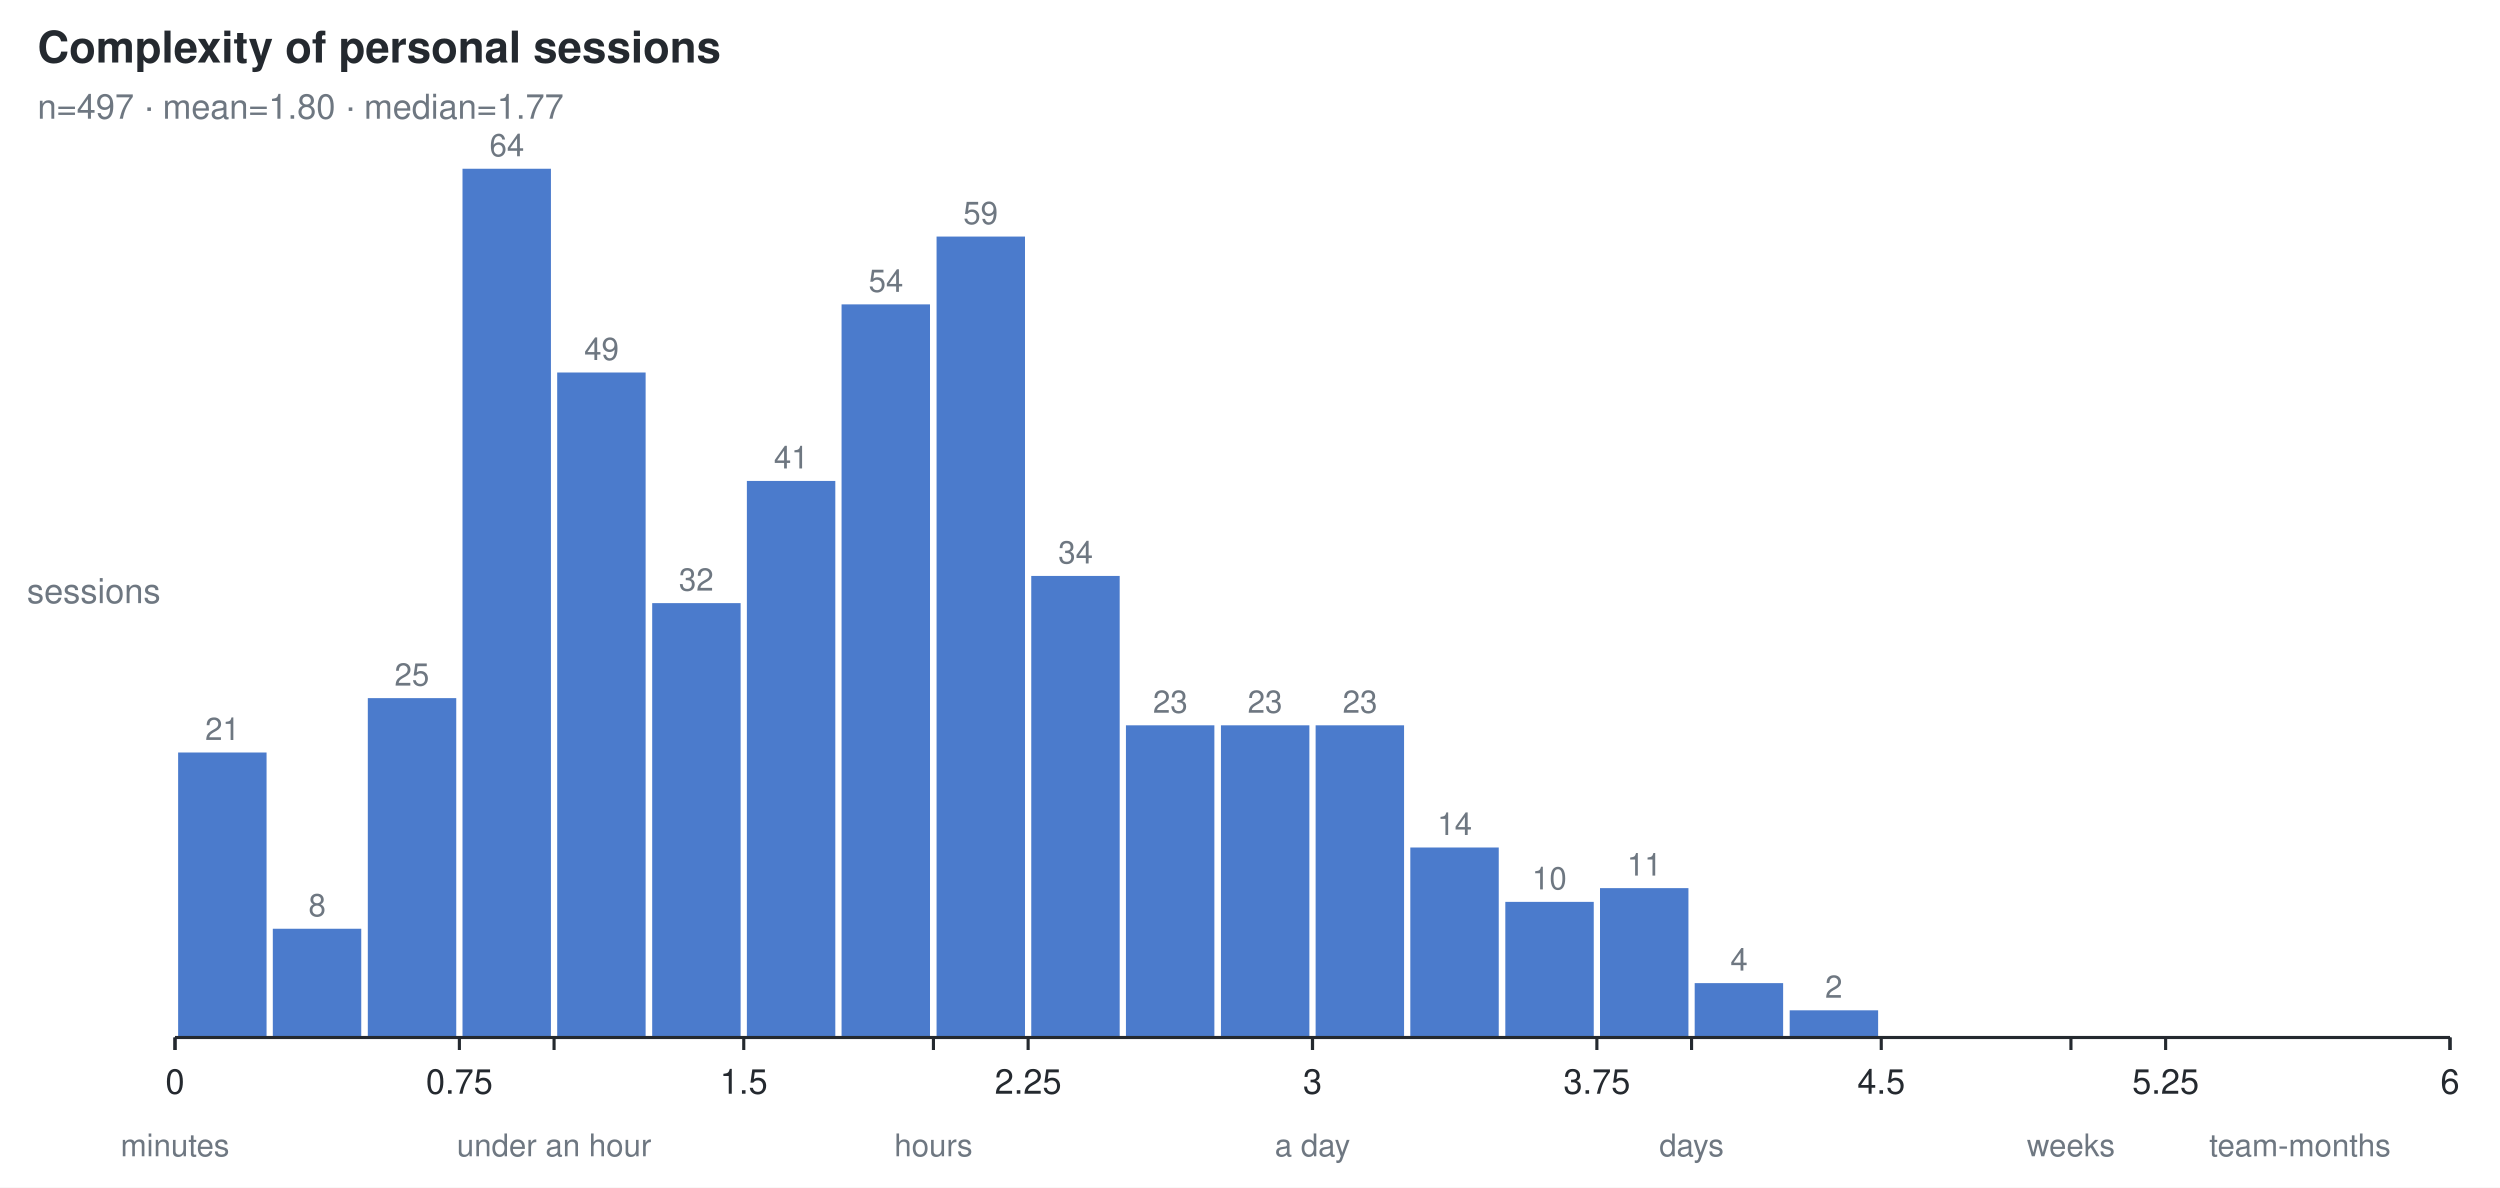
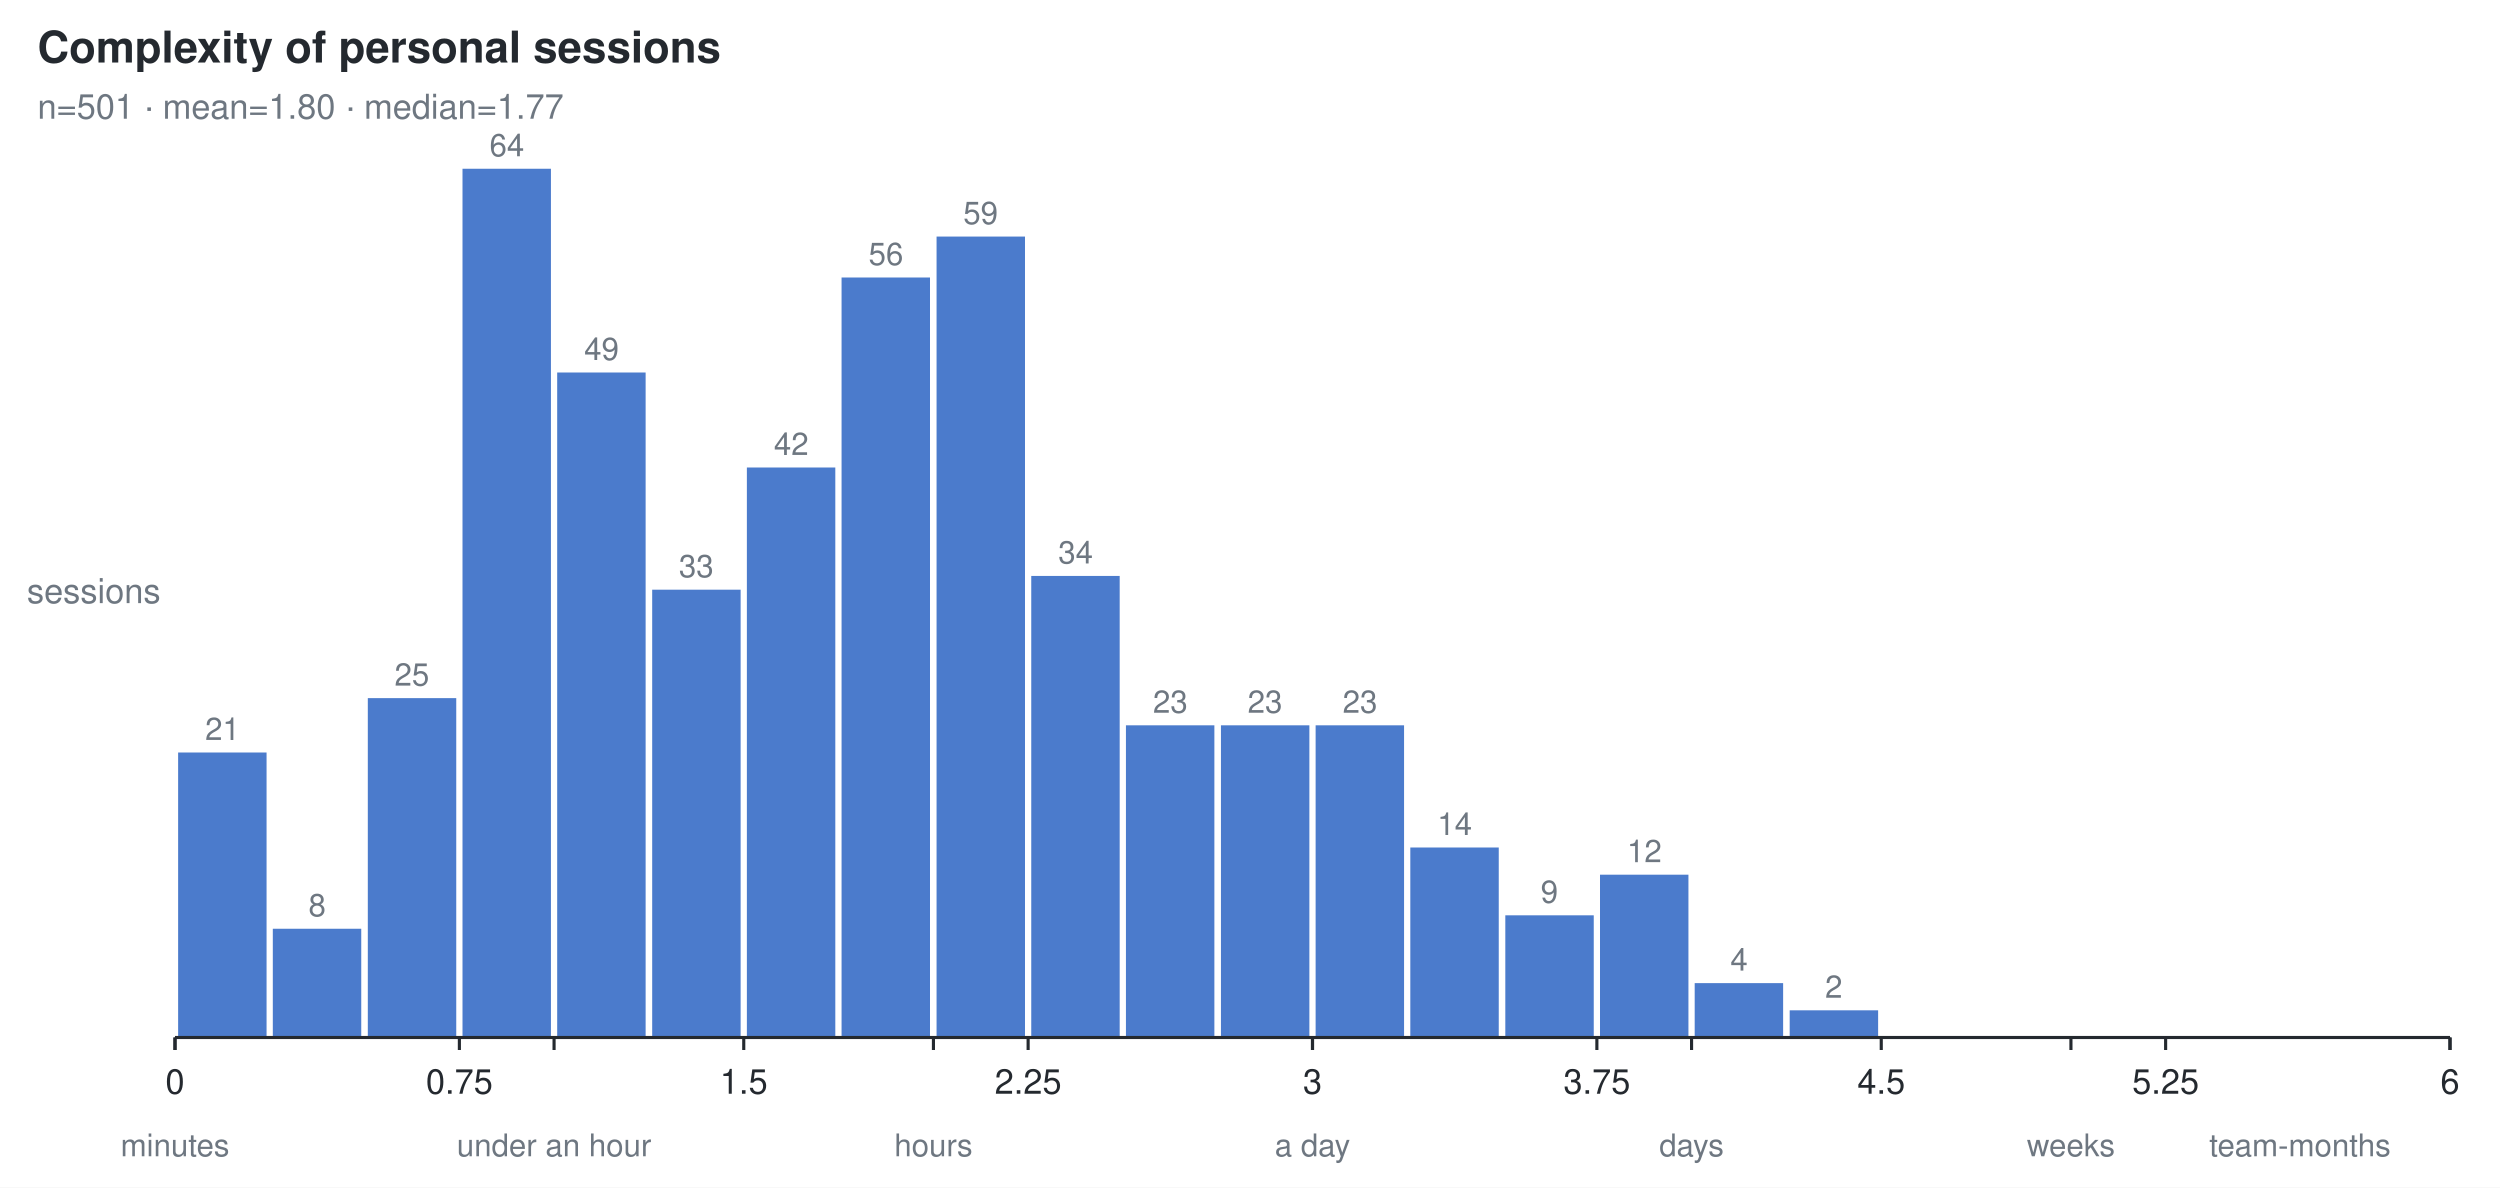
<svg xmlns="http://www.w3.org/2000/svg" width="800" height="380" viewBox="0 0 800 380">
  <rect width="800" height="380" fill="#ffffff" />
  <text x="12.0" y="20.0" font-family="-apple-system,Segoe UI,Helvetica,Arial,sans-serif" font-size="14" fill="#24292f" text-anchor="start" font-weight="600">Complexity of personal sessions</text>
-   <text x="12.0" y="38.0" font-family="-apple-system,Segoe UI,Helvetica,Arial,sans-serif" font-size="11" fill="#6e7781" text-anchor="start">n=497 · mean=1.80 · median=1.77</text>
+   <text x="12.0" y="38.0" font-family="-apple-system,Segoe UI,Helvetica,Arial,sans-serif" font-size="11" fill="#6e7781" text-anchor="start">n=501 · mean=1.80 · median=1.77</text>
  <rect x="57.0" y="240.8" width="28.3" height="91.2" fill="#4b7bcc" />
  <text x="71.2" y="236.8" font-family="-apple-system,Segoe UI,Helvetica,Arial,sans-serif" font-size="10" fill="#6e7781" text-anchor="middle">21</text>
  <rect x="87.3" y="297.2" width="28.3" height="34.8" fill="#4b7bcc" />
  <text x="101.5" y="293.2" font-family="-apple-system,Segoe UI,Helvetica,Arial,sans-serif" font-size="10" fill="#6e7781" text-anchor="middle">8</text>
  <rect x="117.7" y="223.4" width="28.3" height="108.6" fill="#4b7bcc" />
  <text x="131.8" y="219.4" font-family="-apple-system,Segoe UI,Helvetica,Arial,sans-serif" font-size="10" fill="#6e7781" text-anchor="middle">25</text>
  <rect x="148.0" y="54.0" width="28.3" height="278.0" fill="#4b7bcc" />
  <text x="162.2" y="50.0" font-family="-apple-system,Segoe UI,Helvetica,Arial,sans-serif" font-size="10" fill="#6e7781" text-anchor="middle">64</text>
  <rect x="178.3" y="119.2" width="28.3" height="212.8" fill="#4b7bcc" />
  <text x="192.5" y="115.2" font-family="-apple-system,Segoe UI,Helvetica,Arial,sans-serif" font-size="10" fill="#6e7781" text-anchor="middle">49</text>
-   <rect x="208.7" y="193.0" width="28.3" height="139.0" fill="#4b7bcc" />
-   <text x="222.8" y="189.0" font-family="-apple-system,Segoe UI,Helvetica,Arial,sans-serif" font-size="10" fill="#6e7781" text-anchor="middle">32</text>
-   <rect x="239.0" y="153.9" width="28.3" height="178.1" fill="#4b7bcc" />
-   <text x="253.2" y="149.9" font-family="-apple-system,Segoe UI,Helvetica,Arial,sans-serif" font-size="10" fill="#6e7781" text-anchor="middle">41</text>
-   <rect x="269.3" y="97.4" width="28.3" height="234.6" fill="#4b7bcc" />
-   <text x="283.5" y="93.4" font-family="-apple-system,Segoe UI,Helvetica,Arial,sans-serif" font-size="10" fill="#6e7781" text-anchor="middle">54</text>
+   <rect x="208.7" y="188.7" width="28.3" height="143.3" fill="#4b7bcc" />
+   <text x="222.8" y="184.7" font-family="-apple-system,Segoe UI,Helvetica,Arial,sans-serif" font-size="10" fill="#6e7781" text-anchor="middle">33</text>
+   <rect x="239.0" y="149.6" width="28.3" height="182.4" fill="#4b7bcc" />
+   <text x="253.2" y="145.6" font-family="-apple-system,Segoe UI,Helvetica,Arial,sans-serif" font-size="10" fill="#6e7781" text-anchor="middle">42</text>
+   <rect x="269.3" y="88.8" width="28.3" height="243.2" fill="#4b7bcc" />
+   <text x="283.5" y="84.8" font-family="-apple-system,Segoe UI,Helvetica,Arial,sans-serif" font-size="10" fill="#6e7781" text-anchor="middle">56</text>
  <rect x="299.7" y="75.7" width="28.3" height="256.3" fill="#4b7bcc" />
  <text x="313.8" y="71.7" font-family="-apple-system,Segoe UI,Helvetica,Arial,sans-serif" font-size="10" fill="#6e7781" text-anchor="middle">59</text>
  <rect x="330.0" y="184.3" width="28.3" height="147.7" fill="#4b7bcc" />
  <text x="344.2" y="180.3" font-family="-apple-system,Segoe UI,Helvetica,Arial,sans-serif" font-size="10" fill="#6e7781" text-anchor="middle">34</text>
  <rect x="360.3" y="232.1" width="28.3" height="99.9" fill="#4b7bcc" />
  <text x="374.5" y="228.1" font-family="-apple-system,Segoe UI,Helvetica,Arial,sans-serif" font-size="10" fill="#6e7781" text-anchor="middle">23</text>
  <rect x="390.7" y="232.1" width="28.3" height="99.9" fill="#4b7bcc" />
  <text x="404.8" y="228.1" font-family="-apple-system,Segoe UI,Helvetica,Arial,sans-serif" font-size="10" fill="#6e7781" text-anchor="middle">23</text>
  <rect x="421.0" y="232.1" width="28.3" height="99.9" fill="#4b7bcc" />
  <text x="435.2" y="228.1" font-family="-apple-system,Segoe UI,Helvetica,Arial,sans-serif" font-size="10" fill="#6e7781" text-anchor="middle">23</text>
  <rect x="451.3" y="271.2" width="28.3" height="60.8" fill="#4b7bcc" />
  <text x="465.5" y="267.2" font-family="-apple-system,Segoe UI,Helvetica,Arial,sans-serif" font-size="10" fill="#6e7781" text-anchor="middle">14</text>
-   <rect x="481.7" y="288.6" width="28.3" height="43.4" fill="#4b7bcc" />
-   <text x="495.8" y="284.6" font-family="-apple-system,Segoe UI,Helvetica,Arial,sans-serif" font-size="10" fill="#6e7781" text-anchor="middle">10</text>
-   <rect x="512.0" y="284.2" width="28.3" height="47.8" fill="#4b7bcc" />
-   <text x="526.2" y="280.2" font-family="-apple-system,Segoe UI,Helvetica,Arial,sans-serif" font-size="10" fill="#6e7781" text-anchor="middle">11</text>
+   <rect x="481.7" y="292.9" width="28.3" height="39.1" fill="#4b7bcc" />
+   <text x="495.8" y="288.9" font-family="-apple-system,Segoe UI,Helvetica,Arial,sans-serif" font-size="10" fill="#6e7781" text-anchor="middle">9</text>
+   <rect x="512.0" y="279.9" width="28.3" height="52.1" fill="#4b7bcc" />
+   <text x="526.2" y="275.9" font-family="-apple-system,Segoe UI,Helvetica,Arial,sans-serif" font-size="10" fill="#6e7781" text-anchor="middle">12</text>
  <rect x="542.3" y="314.6" width="28.3" height="17.4" fill="#4b7bcc" />
  <text x="556.5" y="310.6" font-family="-apple-system,Segoe UI,Helvetica,Arial,sans-serif" font-size="10" fill="#6e7781" text-anchor="middle">4</text>
  <rect x="572.7" y="323.3" width="28.3" height="8.7" fill="#4b7bcc" />
  <text x="586.8" y="319.3" font-family="-apple-system,Segoe UI,Helvetica,Arial,sans-serif" font-size="10" fill="#6e7781" text-anchor="middle">2</text>
  <line x1="56" y1="332" x2="784" y2="332" stroke="#24292f" stroke-width="1" />
  <line x1="56.0" y1="332" x2="56.0" y2="336" stroke="#24292f" />
  <text x="56.0" y="350.0" font-family="-apple-system,Segoe UI,Helvetica,Arial,sans-serif" font-size="11" fill="#24292f" text-anchor="middle">0</text>
  <line x1="147.0" y1="332" x2="147.0" y2="336" stroke="#24292f" />
  <text x="147.0" y="350.0" font-family="-apple-system,Segoe UI,Helvetica,Arial,sans-serif" font-size="11" fill="#24292f" text-anchor="middle">0.75</text>
  <line x1="238.0" y1="332" x2="238.0" y2="336" stroke="#24292f" />
  <text x="238.0" y="350.0" font-family="-apple-system,Segoe UI,Helvetica,Arial,sans-serif" font-size="11" fill="#24292f" text-anchor="middle">1.5</text>
  <line x1="329.0" y1="332" x2="329.0" y2="336" stroke="#24292f" />
  <text x="329.0" y="350.0" font-family="-apple-system,Segoe UI,Helvetica,Arial,sans-serif" font-size="11" fill="#24292f" text-anchor="middle">2.25</text>
  <line x1="420.0" y1="332" x2="420.0" y2="336" stroke="#24292f" />
  <text x="420.0" y="350.0" font-family="-apple-system,Segoe UI,Helvetica,Arial,sans-serif" font-size="11" fill="#24292f" text-anchor="middle">3</text>
  <line x1="511.0" y1="332" x2="511.0" y2="336" stroke="#24292f" />
  <text x="511.0" y="350.0" font-family="-apple-system,Segoe UI,Helvetica,Arial,sans-serif" font-size="11" fill="#24292f" text-anchor="middle">3.75</text>
  <line x1="602.0" y1="332" x2="602.0" y2="336" stroke="#24292f" />
  <text x="602.0" y="350.0" font-family="-apple-system,Segoe UI,Helvetica,Arial,sans-serif" font-size="11" fill="#24292f" text-anchor="middle">4.5</text>
  <line x1="693.0" y1="332" x2="693.0" y2="336" stroke="#24292f" />
  <text x="693.0" y="350.0" font-family="-apple-system,Segoe UI,Helvetica,Arial,sans-serif" font-size="11" fill="#24292f" text-anchor="middle">5.25</text>
  <line x1="784.0" y1="332" x2="784.0" y2="336" stroke="#24292f" />
  <text x="784.0" y="350.0" font-family="-apple-system,Segoe UI,Helvetica,Arial,sans-serif" font-size="11" fill="#24292f" text-anchor="middle">6</text>
  <text x="30.0" y="193.0" font-family="-apple-system,Segoe UI,Helvetica,Arial,sans-serif" font-size="11" fill="#6e7781" text-anchor="middle">sessions</text>
  <text x="56.0" y="370.0" font-family="-apple-system,Segoe UI,Helvetica,Arial,sans-serif" font-size="10" fill="#6e7781" text-anchor="middle">minutes</text>
  <line x1="56.0" y1="332" x2="56.0" y2="336" stroke="#24292f" />
  <text x="177.3" y="370.0" font-family="-apple-system,Segoe UI,Helvetica,Arial,sans-serif" font-size="10" fill="#6e7781" text-anchor="middle">under an hour</text>
  <line x1="177.3" y1="332" x2="177.3" y2="336" stroke="#24292f" />
  <text x="298.7" y="370.0" font-family="-apple-system,Segoe UI,Helvetica,Arial,sans-serif" font-size="10" fill="#6e7781" text-anchor="middle">hours</text>
  <line x1="298.7" y1="332" x2="298.7" y2="336" stroke="#24292f" />
  <text x="420.0" y="370.0" font-family="-apple-system,Segoe UI,Helvetica,Arial,sans-serif" font-size="10" fill="#6e7781" text-anchor="middle">a day</text>
  <line x1="420.0" y1="332" x2="420.0" y2="336" stroke="#24292f" />
  <text x="541.3" y="370.0" font-family="-apple-system,Segoe UI,Helvetica,Arial,sans-serif" font-size="10" fill="#6e7781" text-anchor="middle">days</text>
  <line x1="541.3" y1="332" x2="541.3" y2="336" stroke="#24292f" />
  <text x="662.7" y="370.0" font-family="-apple-system,Segoe UI,Helvetica,Arial,sans-serif" font-size="10" fill="#6e7781" text-anchor="middle">weeks</text>
  <line x1="662.7" y1="332" x2="662.7" y2="336" stroke="#24292f" />
  <text x="736.0" y="370.0" font-family="-apple-system,Segoe UI,Helvetica,Arial,sans-serif" font-size="10" fill="#6e7781" text-anchor="middle">team-months</text>
  <line x1="784.0" y1="332" x2="784.0" y2="336" stroke="#24292f" />
</svg>
